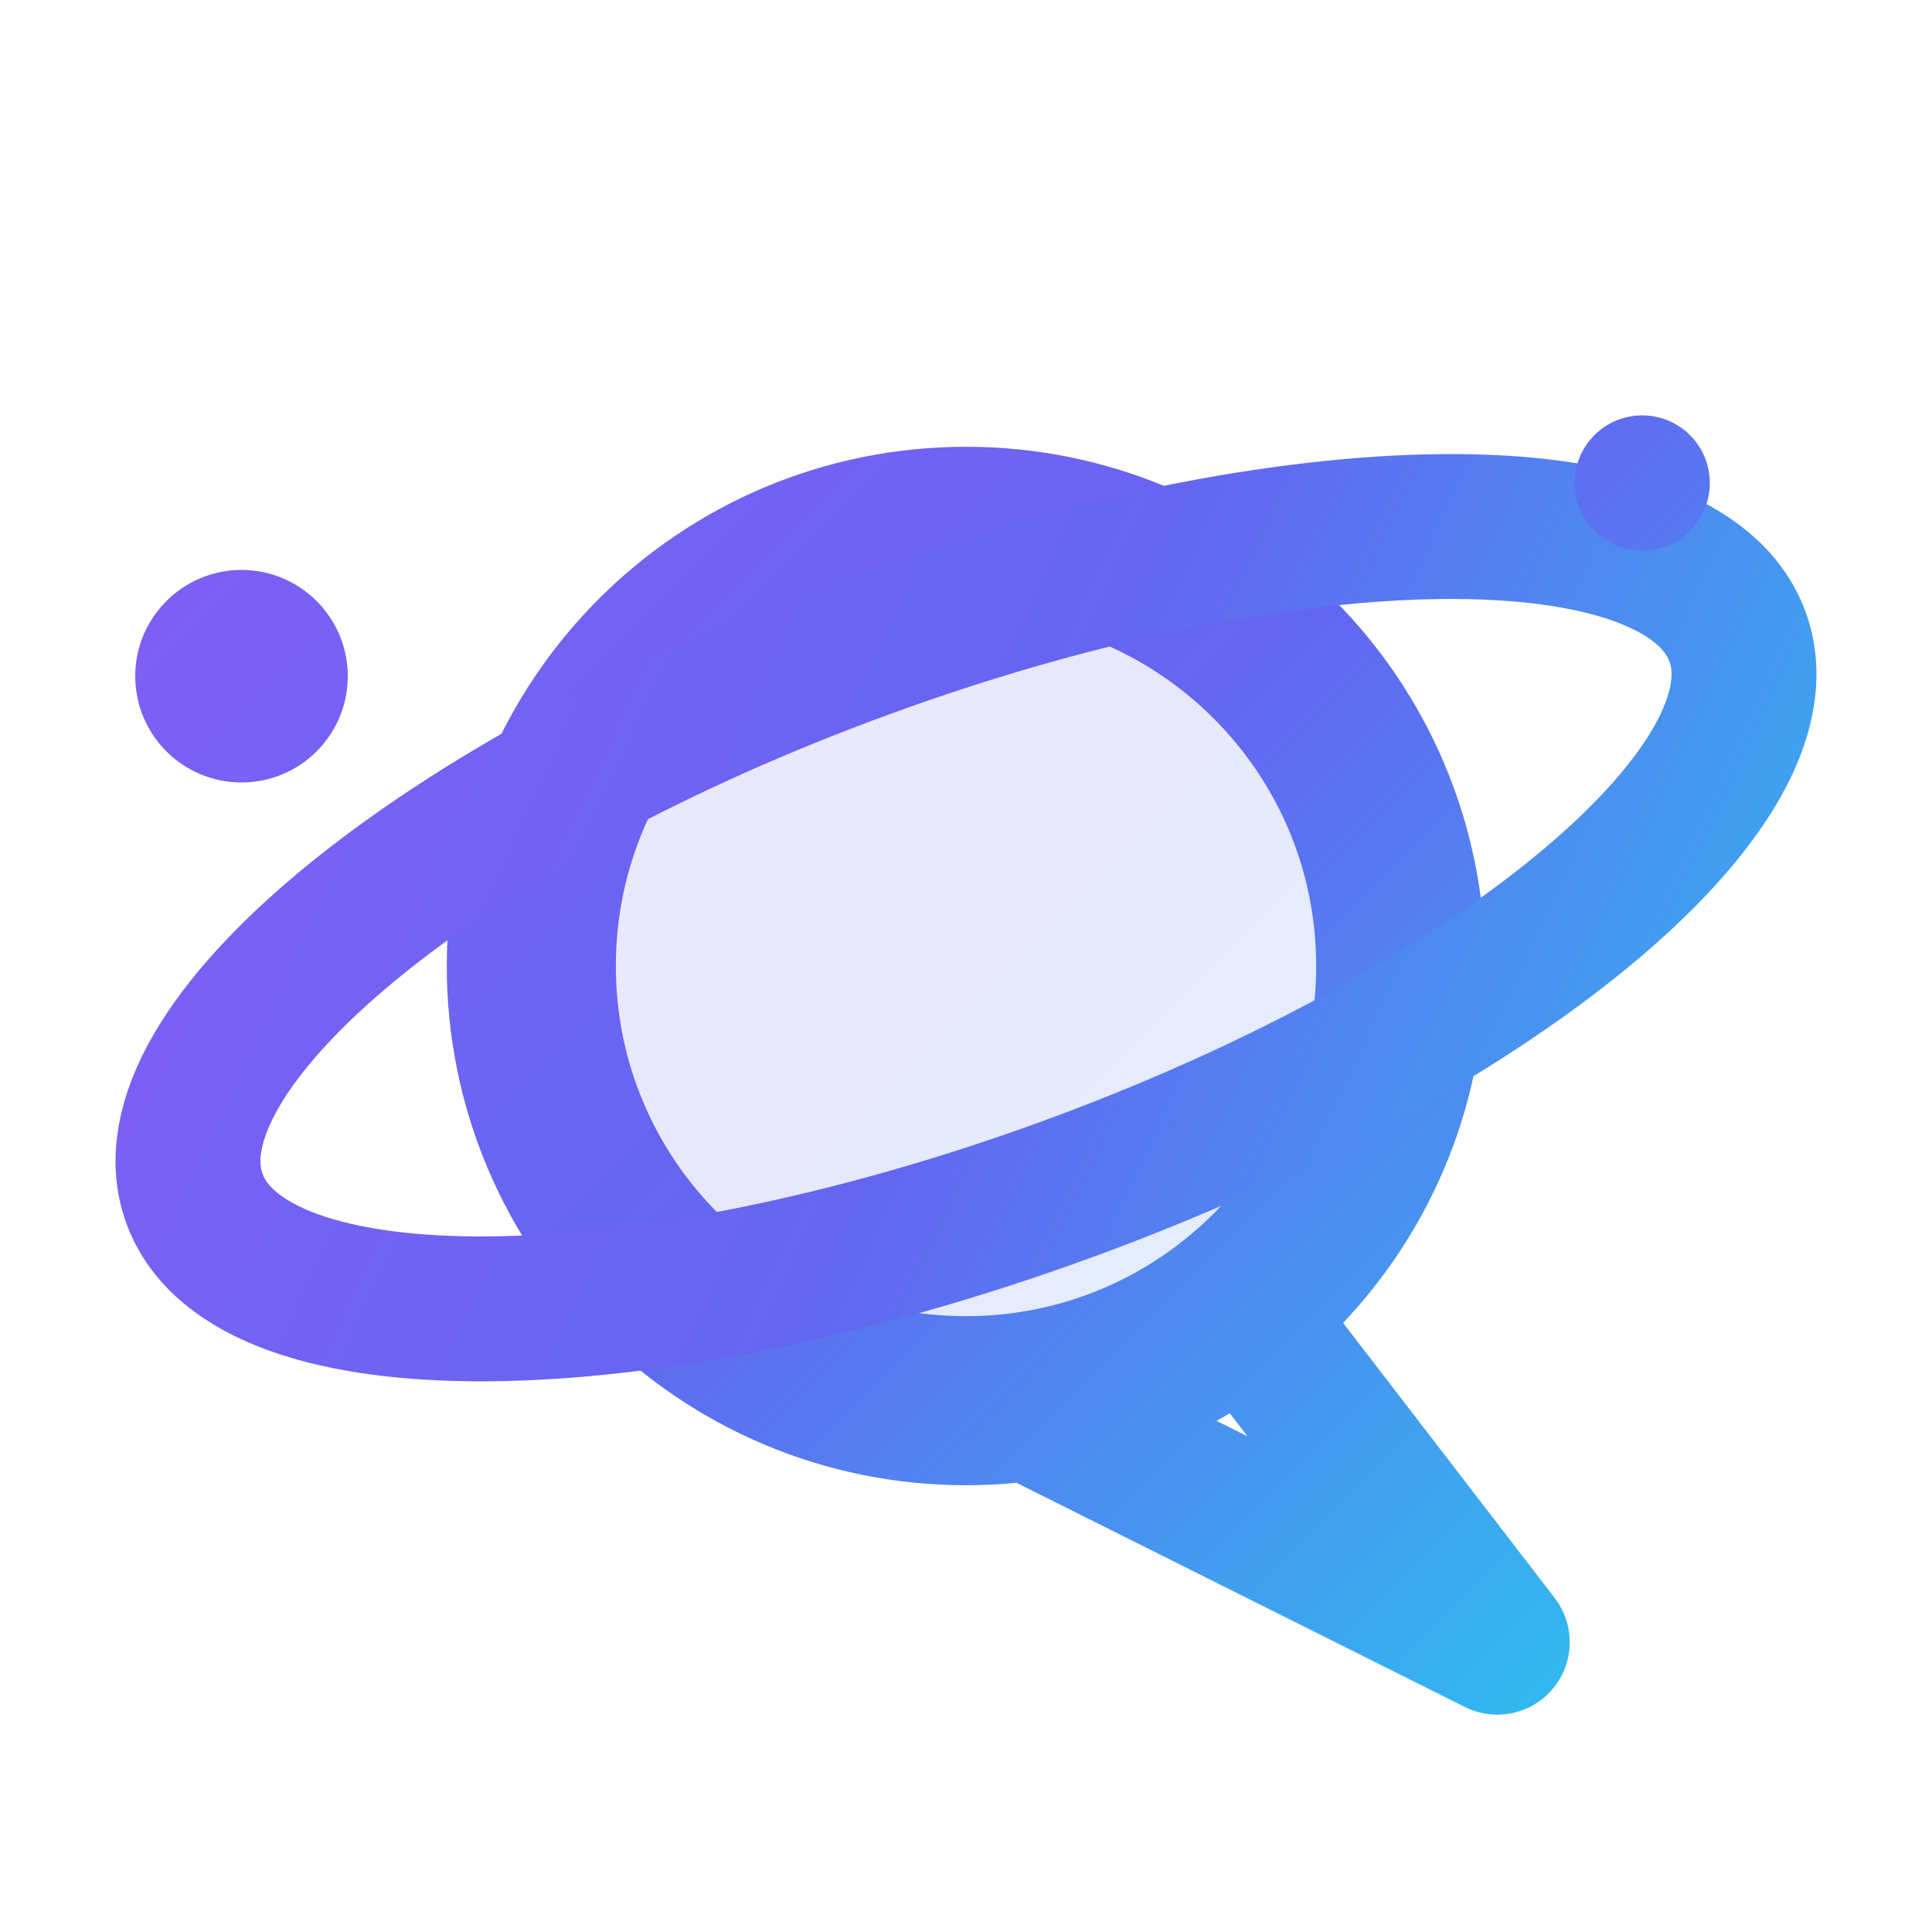
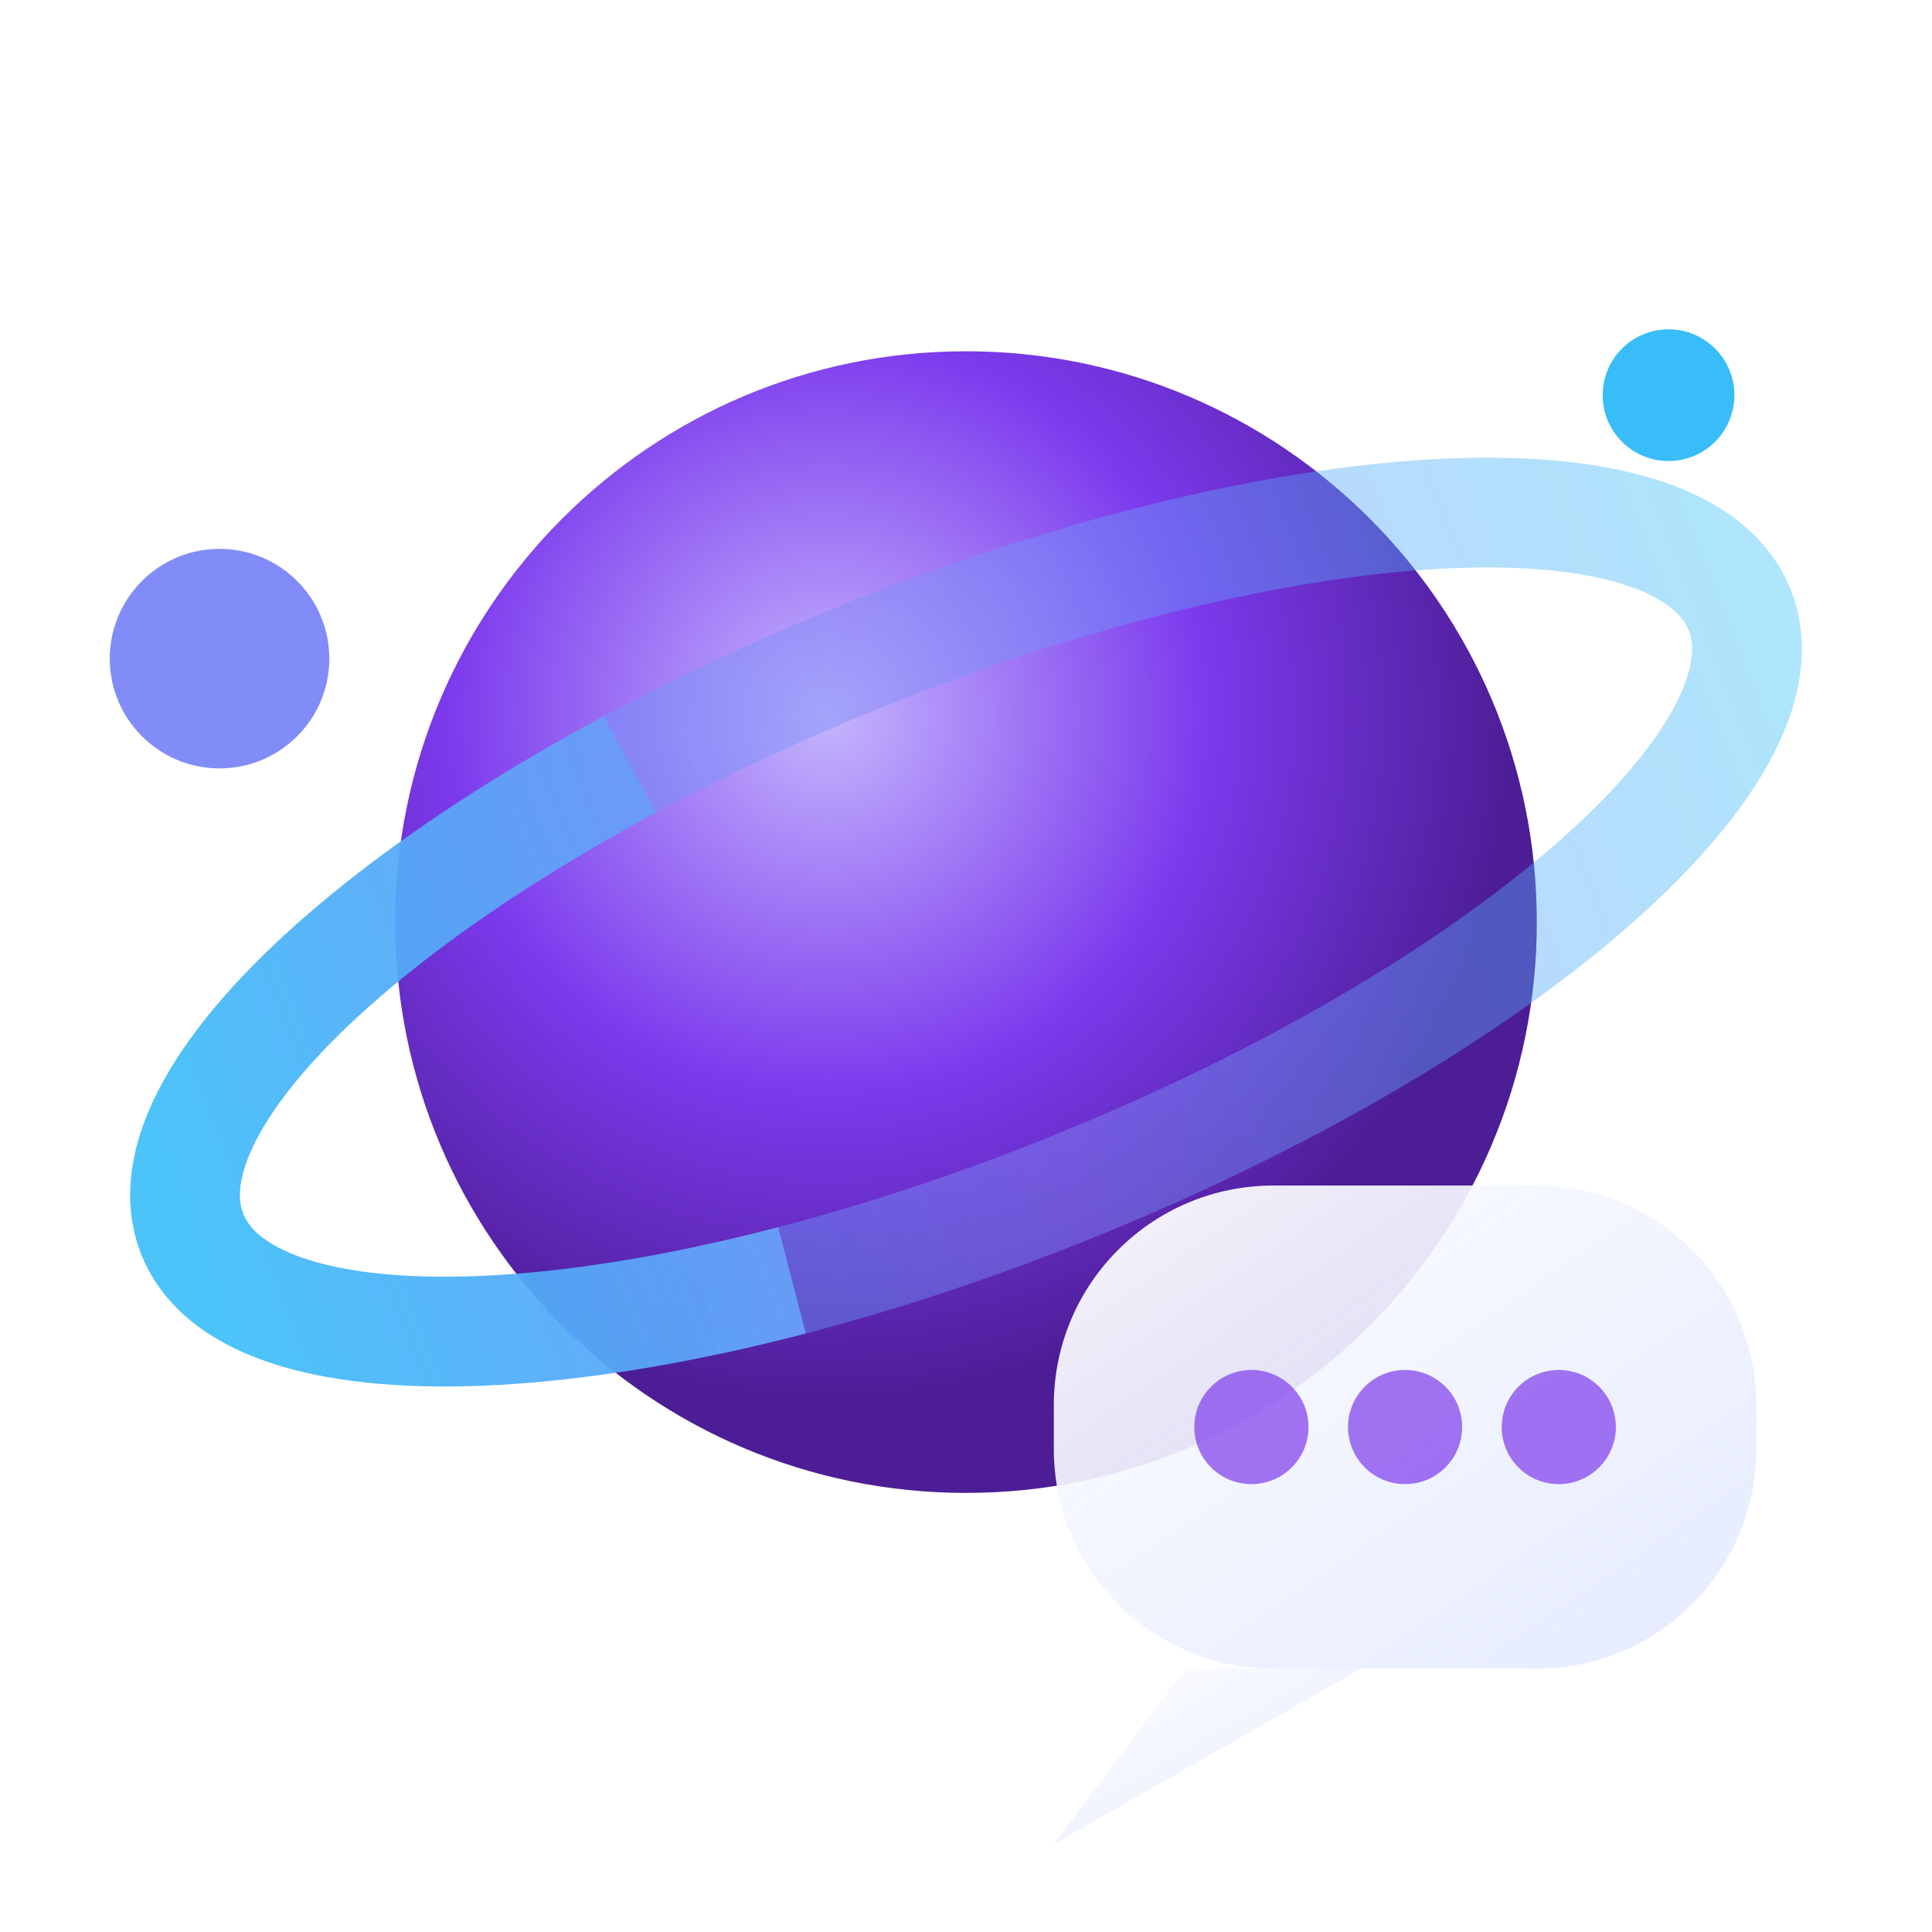
- <svg xmlns="http://www.w3.org/2000/svg" viewBox="0 0 40 40" fill="none">
+ <svg xmlns="http://www.w3.org/2000/svg" viewBox="0 0 44 44" fill="none">
  <defs>
-     <linearGradient id="g" x1="2" y1="2" x2="38" y2="38" gradientUnits="userSpaceOnUse">
-       <stop offset="0%" stop-color="#8b5cf6" />
-       <stop offset="50%" stop-color="#6366f1" />
-       <stop offset="100%" stop-color="#22d3ee" />
+     <radialGradient id="planet" cx="38%" cy="32%" r="60%">
+       <stop offset="0%" stop-color="#c4b5fd" />
+       <stop offset="55%" stop-color="#7c3aed" />
+       <stop offset="100%" stop-color="#4c1d95" />
+     </radialGradient>
+     <linearGradient id="ring" x1="0%" y1="0%" x2="100%" y2="0%">
+       <stop offset="0%" stop-color="#38bdf8" stop-opacity="0.9" />
+       <stop offset="50%" stop-color="#818cf8" />
+       <stop offset="100%" stop-color="#38bdf8" stop-opacity="0.9" />
+     </linearGradient>
+     <linearGradient id="bubble" x1="0%" y1="0%" x2="100%" y2="100%">
+       <stop offset="0%" stop-color="#ffffff" stop-opacity="0.95" />
+       <stop offset="100%" stop-color="#e0e7ff" stop-opacity="0.85" />
    </linearGradient>
  </defs>
-   <circle cx="20" cy="20" r="9" fill="url(#g)" opacity="0.15" />
-   <circle cx="20" cy="20" r="9" stroke="url(#g)" stroke-width="3.5" fill="none" />
-   <ellipse cx="20" cy="19" rx="17" ry="6" stroke="url(#g)" stroke-width="3" fill="none" transform="rotate(-20 20 19)" />
-   <path d="M26 27.5 L31 34 L21 29" stroke="url(#g)" stroke-width="3" stroke-linecap="round" stroke-linejoin="round" fill="none" />
-   <circle cx="5" cy="14" r="2.2" fill="url(#g)" />
-   <circle cx="34" cy="10" r="1.4" fill="url(#g)" />
+   <circle cx="22" cy="21" r="13" fill="url(#planet)" />
+   <ellipse cx="22" cy="21" rx="19" ry="6.5" stroke="url(#ring)" stroke-width="2.5" fill="none" opacity="0.45" stroke-dasharray="30 28" transform="rotate(-22 22 21)" />
+   <ellipse cx="22" cy="21" rx="19" ry="6.5" stroke="url(#ring)" stroke-width="2.5" fill="none" stroke-dasharray="30 28" stroke-dashoffset="30" transform="rotate(-22 22 21)" />
+   <rect x="24" y="27" width="16" height="11" rx="5" fill="url(#bubble)" />
+   <path d="M27 38 L24 42 L31 38" fill="url(#bubble)" />
+   <circle cx="28.5" cy="32.5" r="1.3" fill="#7c3aed" opacity="0.7" />
+   <circle cx="32" cy="32.5" r="1.3" fill="#7c3aed" opacity="0.7" />
+   <circle cx="35.5" cy="32.5" r="1.3" fill="#7c3aed" opacity="0.7" />
+   <circle cx="5" cy="15" r="2.5" fill="#818cf8" />
+   <circle cx="38" cy="9" r="1.5" fill="#38bdf8" />
</svg>
